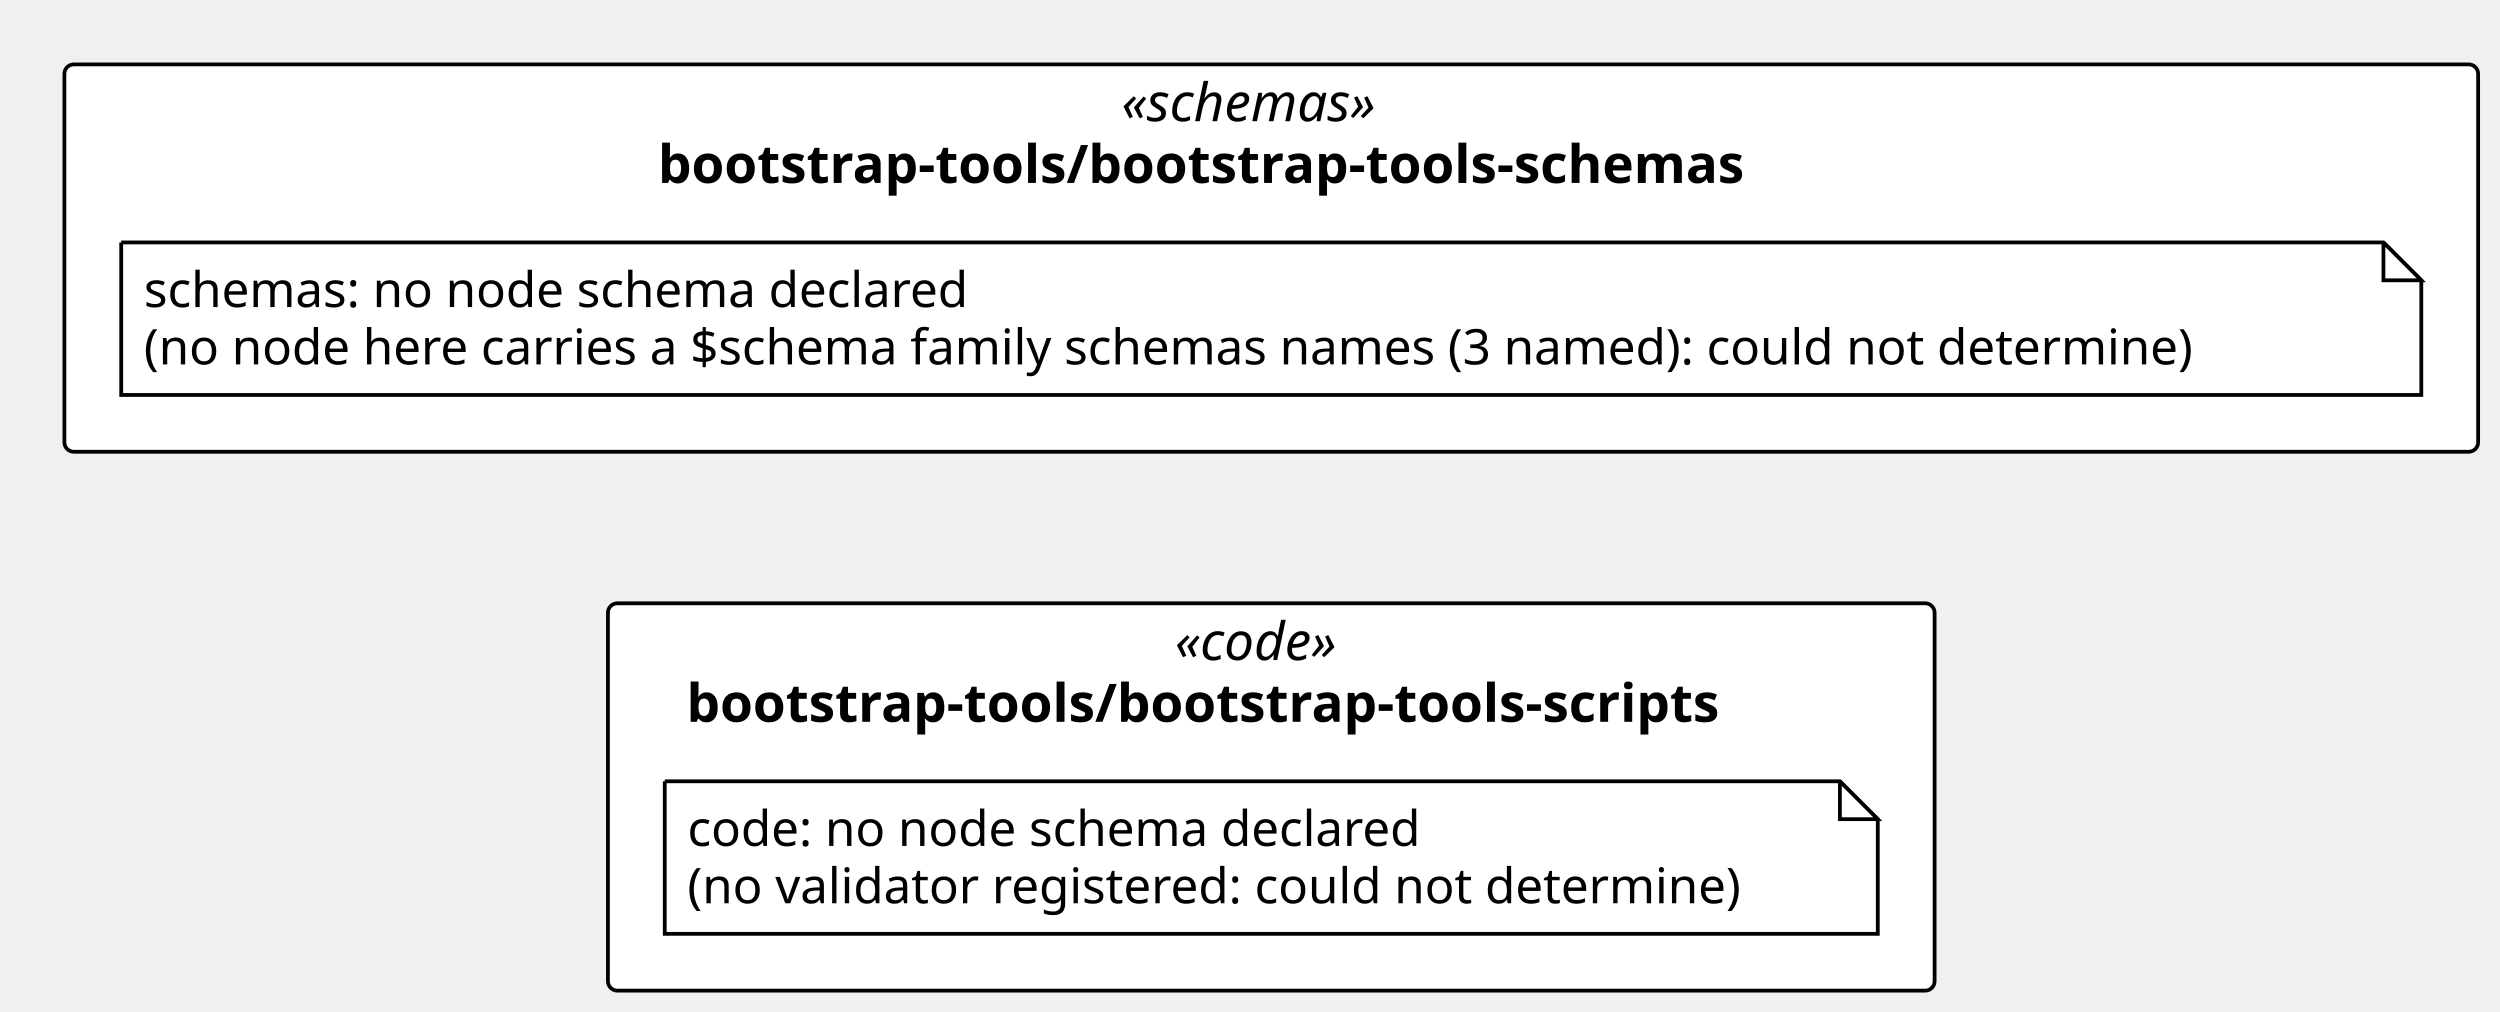
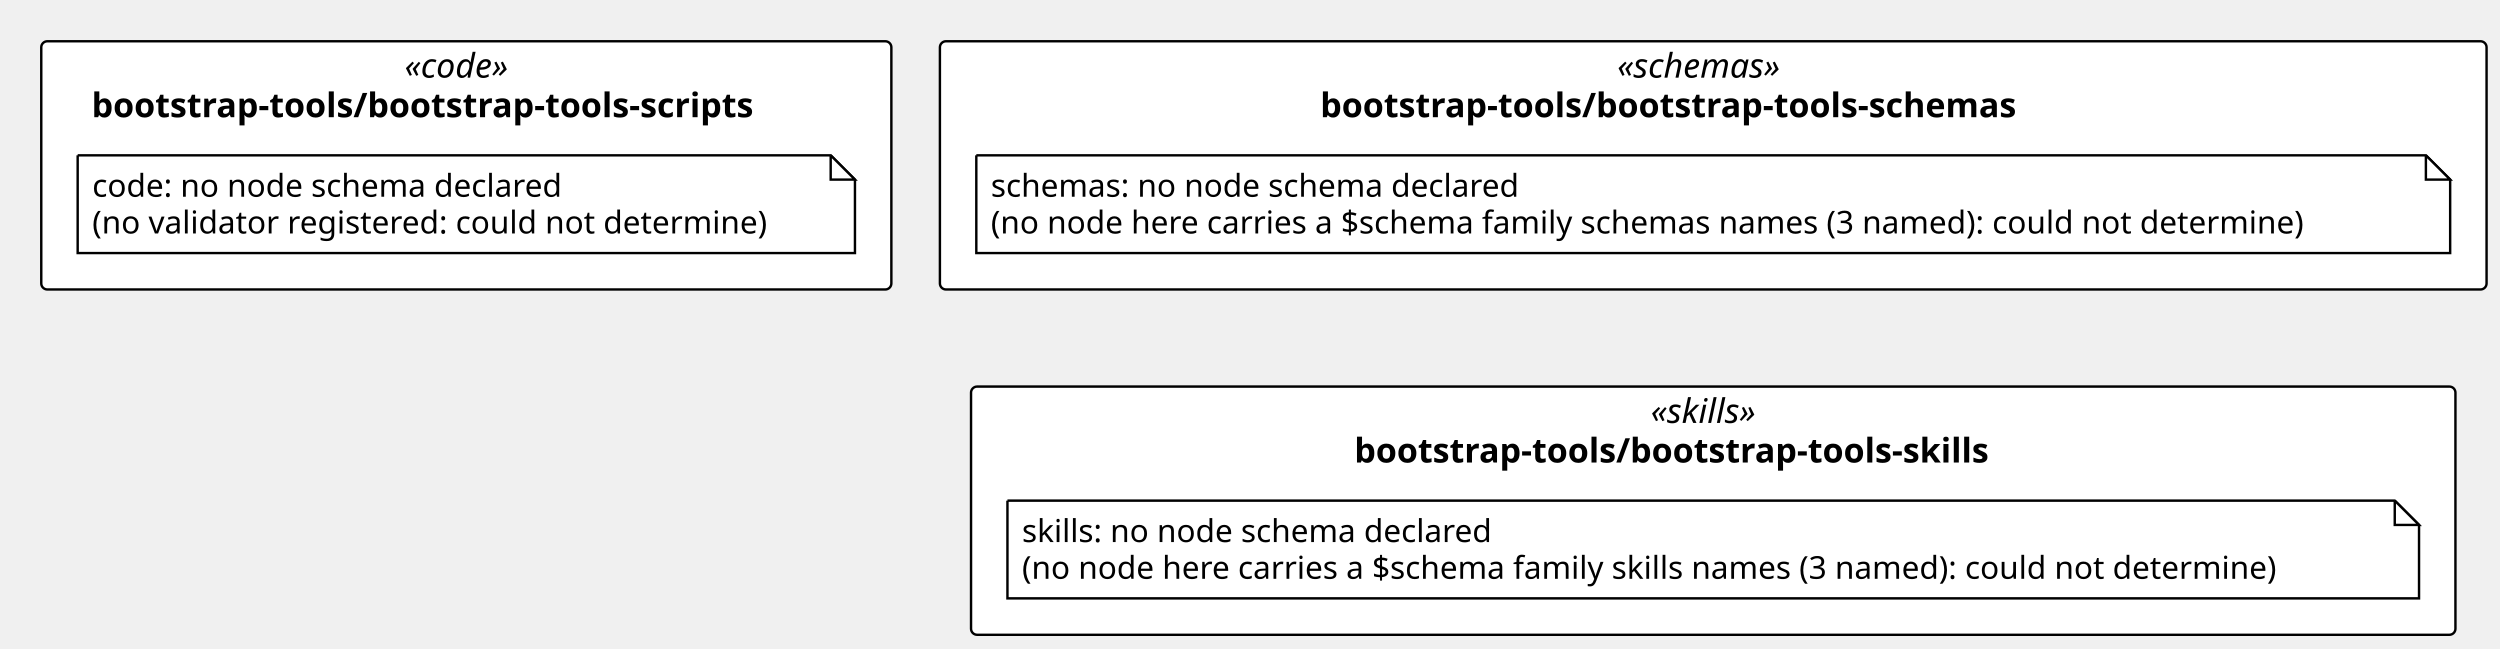
- <svg xmlns="http://www.w3.org/2000/svg" contentStyleType="text/css" height="267px" preserveAspectRatio="none" style="width:660px;height:267px;background:#FFFFFF;" version="1.1" viewBox="0 0 660 267" width="660px" zoomAndPan="magnify">
+ <svg xmlns="http://www.w3.org/2000/svg" contentStyleType="text/css" height="267px" preserveAspectRatio="none" style="width:1030px;height:267px;background:#FFFFFF;" version="1.1" viewBox="0 0 1030 267" width="1030px" zoomAndPan="magnify">
  <defs />
  <g>
-     <rect fill="#FFFFFF" height="102.266" rx="2.5" ry="2.5" style="stroke:#000000;stroke-width:1.0;" width="637.225" x="17" y="17" />
-     <text fill="#000000" font-family="Verdana" font-size="14" font-style="italic" lengthAdjust="spacing" textLength="79.119" x="296.053" y="31.995">«schemas»</text>
-     <text fill="#000000" font-family="Verdana" font-size="14" font-weight="bold" lengthAdjust="spacing" textLength="323.825" x="173.7" y="48.292">bootstrap-tools/bootstrap-tools-schemas</text>
-     <rect fill="#FFFFFF" height="102.266" rx="2.5" ry="2.5" style="stroke:#000000;stroke-width:1.0;" width="350.241" x="160.492" y="159.266" />
-     <text fill="#000000" font-family="Verdana" font-size="14" font-style="italic" lengthAdjust="spacing" textLength="50.894" x="310.166" y="174.261">«code»</text>
-     <text fill="#000000" font-family="Verdana" font-size="14" font-weight="bold" lengthAdjust="spacing" textLength="308.745" x="181.24" y="190.558">bootstrap-tools/bootstrap-tools-scripts</text>
+     <rect fill="#FFFFFF" height="102.266" rx="2.5" ry="2.5" style="stroke:#000000;stroke-width:1.0;" width="637.225" x="387.241" y="17" />
+     <text fill="#000000" font-family="Verdana" font-size="14" font-style="italic" lengthAdjust="spacing" textLength="79.119" x="666.294" y="31.995">«schemas»</text>
+     <text fill="#000000" font-family="Verdana" font-size="14" font-weight="bold" lengthAdjust="spacing" textLength="323.825" x="543.941" y="48.292">bootstrap-tools/bootstrap-tools-schemas</text>
+     <rect fill="#FFFFFF" height="102.266" rx="2.5" ry="2.5" style="stroke:#000000;stroke-width:1.0;" width="350.241" x="17" y="17" />
+     <text fill="#000000" font-family="Verdana" font-size="14" font-style="italic" lengthAdjust="spacing" textLength="50.894" x="166.674" y="31.995">«code»</text>
+     <text fill="#000000" font-family="Verdana" font-size="14" font-weight="bold" lengthAdjust="spacing" textLength="308.745" x="37.748" y="48.292">bootstrap-tools/bootstrap-tools-scripts</text>
+     <rect fill="#FFFFFF" height="102.266" rx="2.5" ry="2.5" style="stroke:#000000;stroke-width:1.0;" width="611.574" x="400.067" y="159.266" />
+     <text fill="#000000" font-family="Verdana" font-size="14" font-style="italic" lengthAdjust="spacing" textLength="51.495" x="680.106" y="174.261">«skills»</text>
+     <text fill="#000000" font-family="Verdana" font-size="14" font-weight="bold" lengthAdjust="spacing" textLength="295.736" x="557.986" y="190.558">bootstrap-tools/bootstrap-tools-skills</text>
    <g id="elem_n_bootstrap_tools_bootstrap_tools_schemas_schemas">
-       <path d="M32,64 L32,104.266 L639.225,104.266 L639.225,74 L629.225,64 L32,64 " fill="#FFFFFF" style="stroke:#000000;stroke-width:1.0;" />
-       <path d="M629.225,64 L629.225,74 L639.225,74 L629.225,64 " fill="#FFFFFF" style="stroke:#000000;stroke-width:1.0;" />
-       <text fill="#000000" font-family="Verdana" font-size="13" lengthAdjust="spacing" textLength="234.463" x="38" y="81.067">schemas: no node schema declared</text>
-       <text fill="#000000" font-family="Verdana" font-size="13" lengthAdjust="spacing" textLength="586.225" x="38" y="96.2">(no node here carries a $schema family schemas names (3 named): could not determine)</text>
+       <path d="M402.241,64 L402.241,104.266 L1009.466,104.266 L1009.466,74 L999.466,64 L402.241,64 " fill="#FFFFFF" style="stroke:#000000;stroke-width:1.0;" />
+       <path d="M999.466,64 L999.466,74 L1009.466,74 L999.466,64 " fill="#FFFFFF" style="stroke:#000000;stroke-width:1.0;" />
+       <text fill="#000000" font-family="Verdana" font-size="13" lengthAdjust="spacing" textLength="234.463" x="408.241" y="81.067">schemas: no node schema declared</text>
+       <text fill="#000000" font-family="Verdana" font-size="13" lengthAdjust="spacing" textLength="586.225" x="408.241" y="96.2">(no node here carries a $schema family schemas names (3 named): could not determine)</text>
    </g>
    <g id="elem_n_bootstrap_tools_bootstrap_tools_scripts_code">
-       <path d="M175.492,206.266 L175.492,246.531 L495.733,246.531 L495.733,216.266 L485.733,206.266 L175.492,206.266 " fill="#FFFFFF" style="stroke:#000000;stroke-width:1.0;" />
-       <path d="M485.733,206.266 L485.733,216.266 L495.733,216.266 L485.733,206.266 " fill="#FFFFFF" style="stroke:#000000;stroke-width:1.0;" />
-       <text fill="#000000" font-family="Verdana" font-size="13" lengthAdjust="spacing" textLength="208.254" x="181.492" y="223.333">code: no node schema declared</text>
-       <text fill="#000000" font-family="Verdana" font-size="13" lengthAdjust="spacing" textLength="299.241" x="181.492" y="238.465">(no validator registered: could not determine)</text>
+       <path d="M32,64 L32,104.266 L352.241,104.266 L352.241,74 L342.241,64 L32,64 " fill="#FFFFFF" style="stroke:#000000;stroke-width:1.0;" />
+       <path d="M342.241,64 L342.241,74 L352.241,74 L342.241,64 " fill="#FFFFFF" style="stroke:#000000;stroke-width:1.0;" />
+       <text fill="#000000" font-family="Verdana" font-size="13" lengthAdjust="spacing" textLength="208.254" x="38" y="81.067">code: no node schema declared</text>
+       <text fill="#000000" font-family="Verdana" font-size="13" lengthAdjust="spacing" textLength="299.241" x="38" y="96.2">(no validator registered: could not determine)</text>
+     </g>
+     <g id="elem_n_bootstrap_tools_bootstrap_tools_skills_skills">
+       <path d="M415.067,206.266 L415.067,246.531 L996.641,246.531 L996.641,216.266 L986.641,206.266 L415.067,206.266 " fill="#FFFFFF" style="stroke:#000000;stroke-width:1.0;" />
+       <path d="M986.641,206.266 L986.641,216.266 L996.641,216.266 L986.641,206.266 " fill="#FFFFFF" style="stroke:#000000;stroke-width:1.0;" />
+       <text fill="#000000" font-family="Verdana" font-size="13" lengthAdjust="spacing" textLength="208.812" x="421.067" y="223.333">skills: no node schema declared</text>
+       <text fill="#000000" font-family="Verdana" font-size="13" lengthAdjust="spacing" textLength="560.574" x="421.067" y="238.465">(no node here carries a $schema family skills names (3 named): could not determine)</text>
    </g>
  </g>
</svg>
